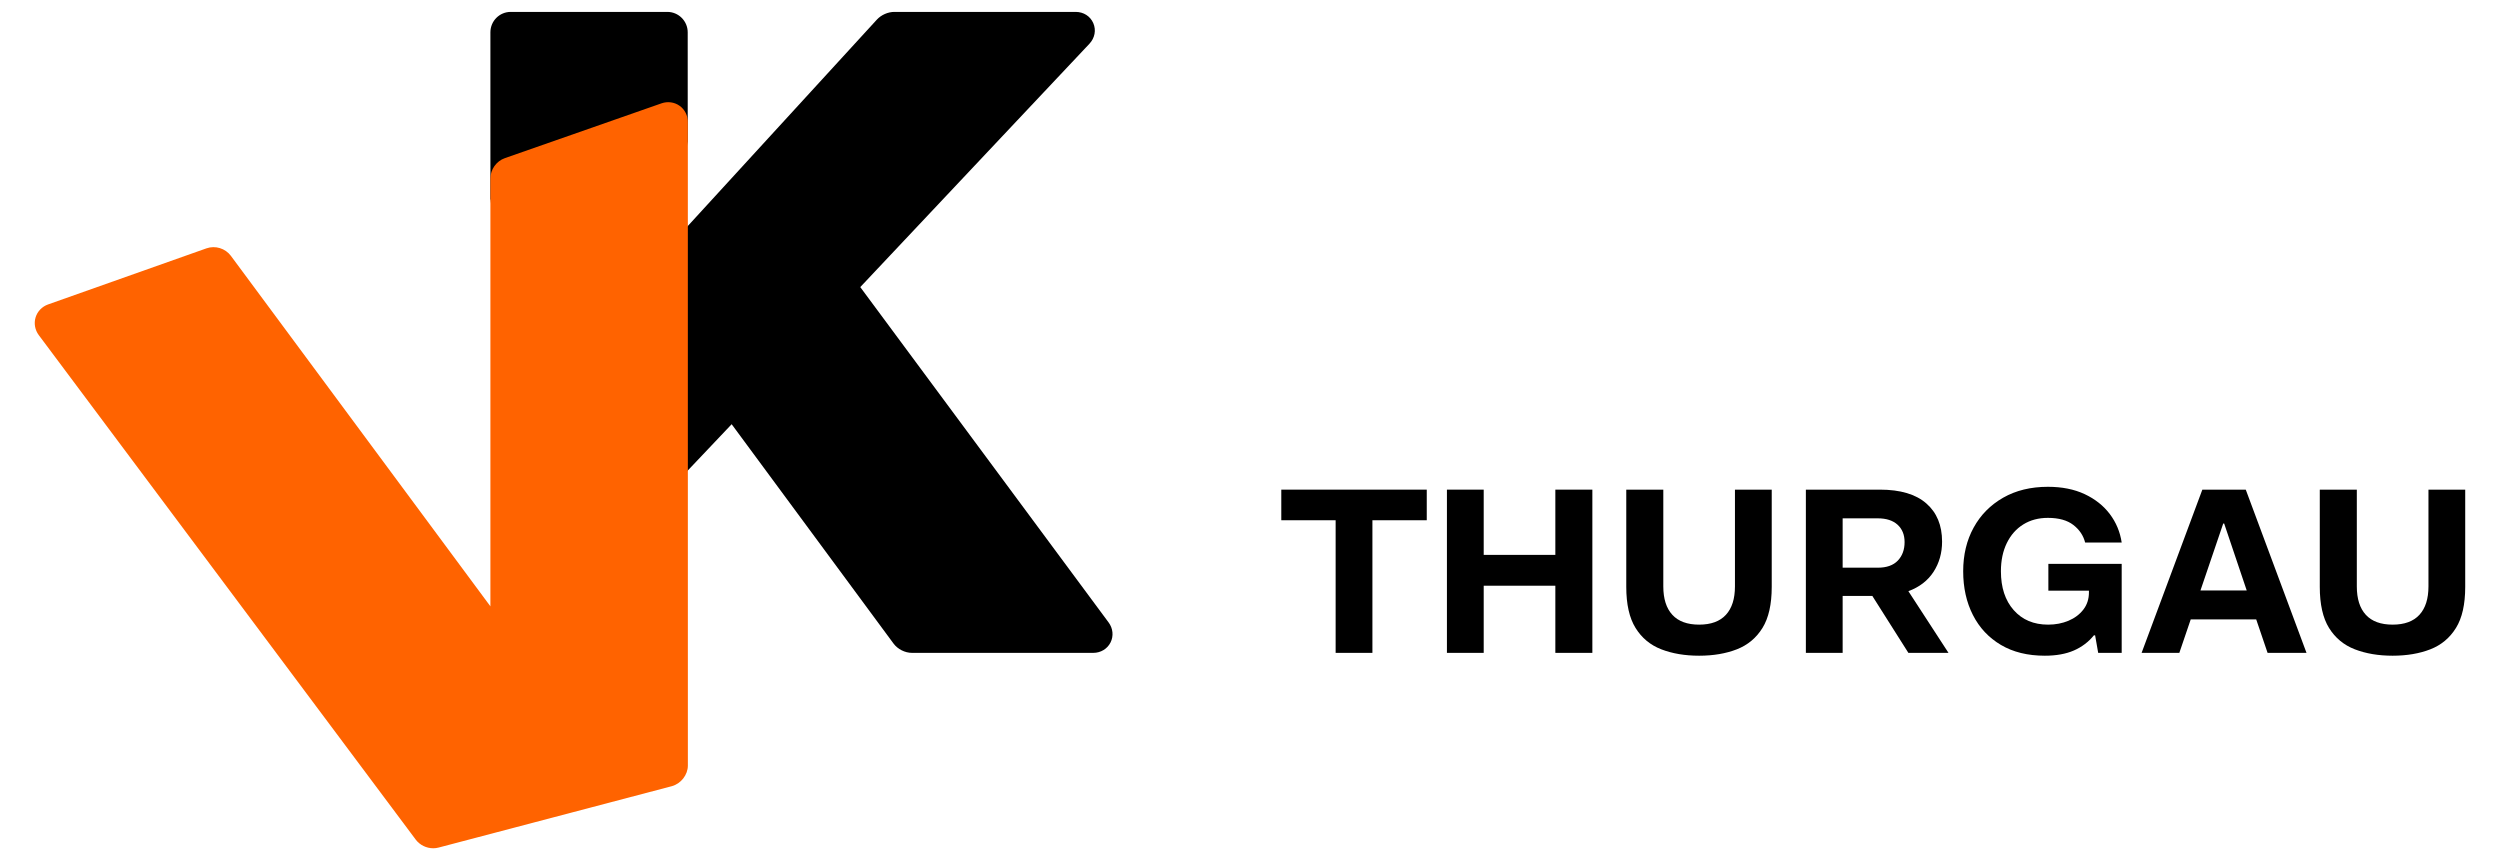
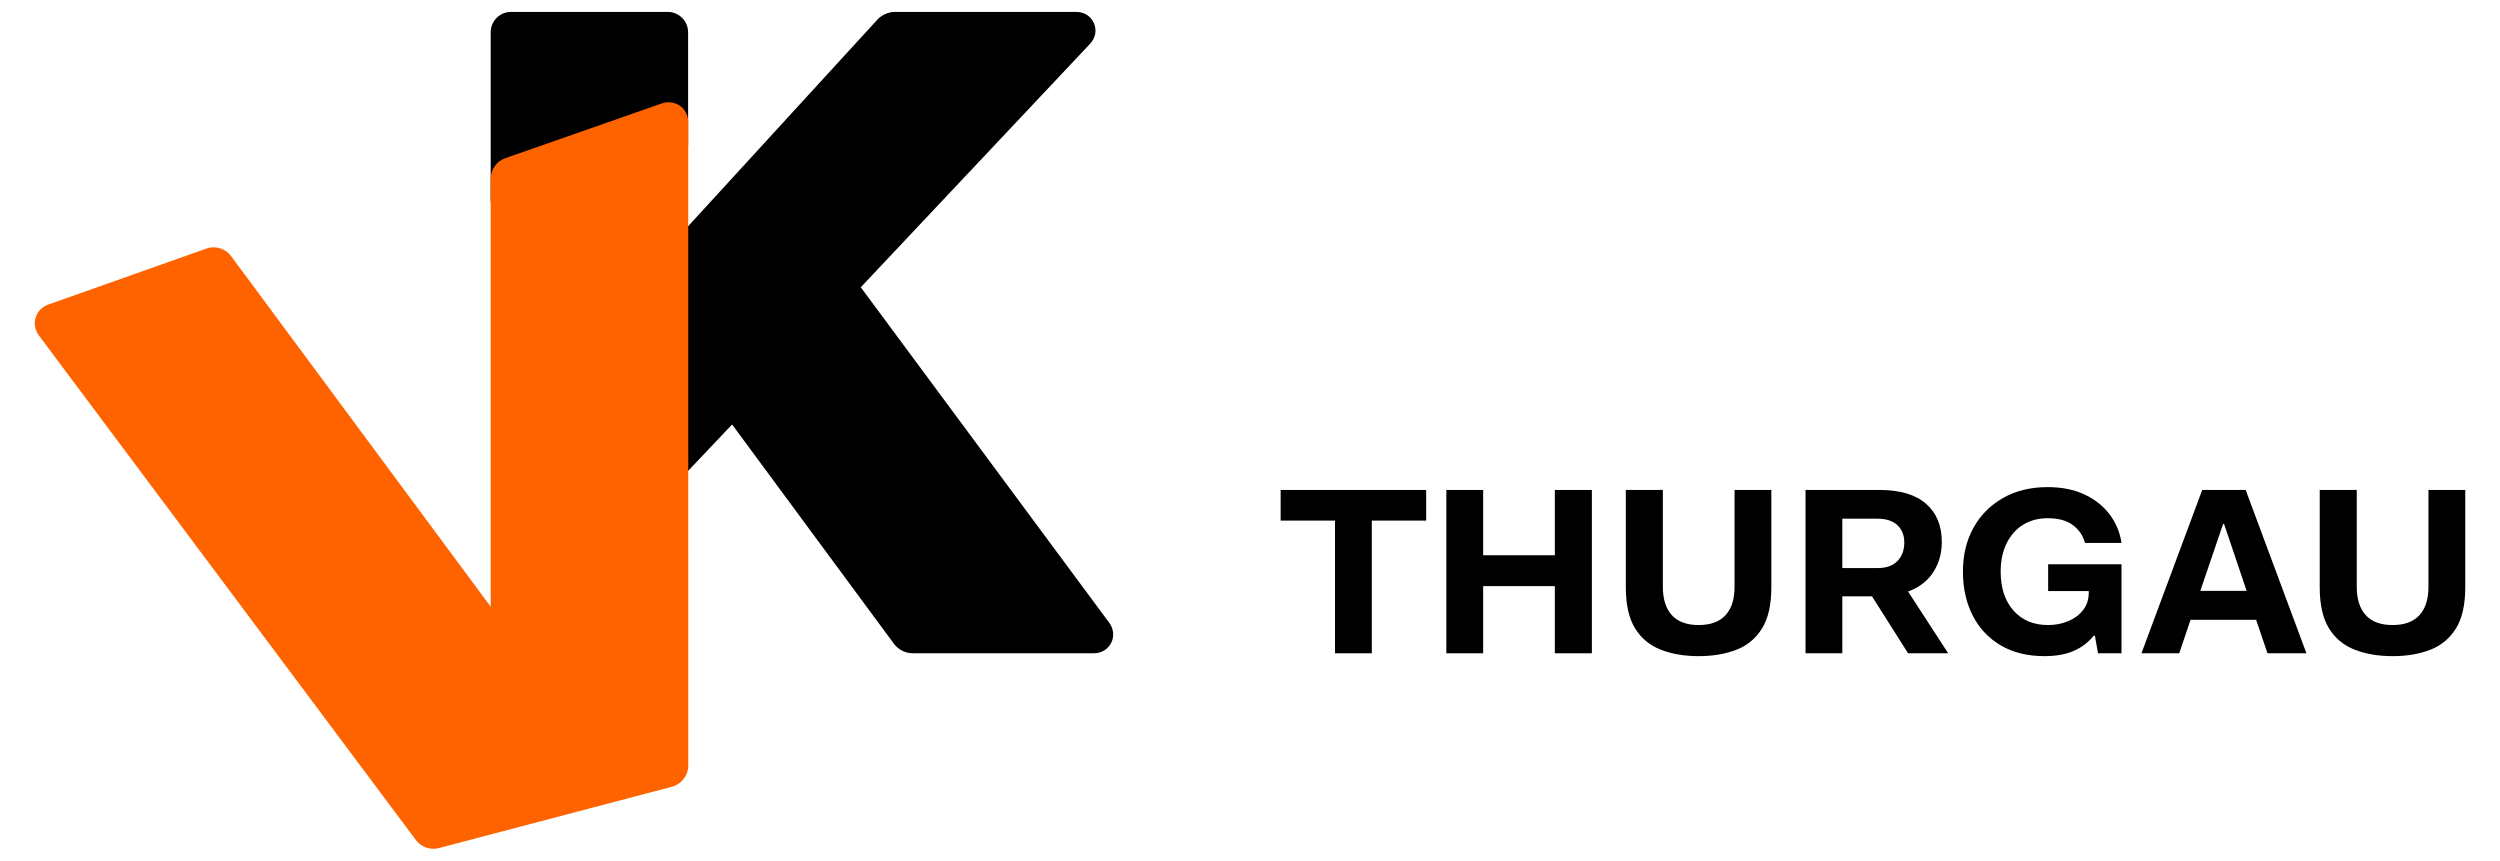
- <svg xmlns="http://www.w3.org/2000/svg" width="407.62pt" height="140.26pt" viewBox="-2.00 -2.00 411.62 144.27">
+ <svg xmlns="http://www.w3.org/2000/svg" width="407.37pt" height="140.26pt" viewBox="-2.00 -2.00 411.37 144.27">
  <defs>
    <clipPath id="clip-0">
-       <path clip-rule="nonzero" d="M 383 80 L 407.621 80 L 407.621 108 L 383 108 Z M 383 80 " />
-     </clipPath>
-     <clipPath id="clip-1">
      <path clip-rule="nonzero" d="M 0 15 L 110 15 L 110 140.262 L 0 140.262 Z M 0 15 " />
    </clipPath>
  </defs>
  <path fill-rule="nonzero" fill="#000000" fill-opacity="1" d="M 180.098 102.391 L 138.449 46.148 L 176.883 5.336 C 177.785 4.371 178.035 3.051 177.531 1.887 C 177.027 0.719 175.895 -0.004 174.574 -0.004 L 144.176 -0.004 C 143.094 -0.004 141.969 0.492 141.234 1.289 L 109.531 35.898 L 105.281 40.145 L 105.281 81.367 L 109.535 76.895 L 116.879 69.145 L 144.02 105.922 C 144.723 106.875 145.941 107.492 147.125 107.492 L 177.527 107.492 C 178.77 107.492 179.879 106.824 180.418 105.754 C 180.961 104.68 180.84 103.391 180.098 102.391 " />
  <path fill-rule="nonzero" fill="#000000" fill-opacity="1" d="M 76.418 32.141 C 76.418 30.625 77.406 29.215 78.84 28.715 L 105.121 19.52 C 106.148 19.16 107.281 19.316 108.148 19.934 C 108.977 20.52 109.465 21.469 109.512 22.492 L 109.508 3.418 C 109.508 1.531 107.977 -0.004 106.09 -0.004 L 79.824 -0.004 C 77.938 -0.004 76.418 1.531 76.418 3.418 L 76.418 32.141 " />
-   <path fill-rule="nonzero" fill="#000000" fill-opacity="1" d="M 209.059 85.25 L 209.059 80.117 L 233.453 80.117 L 233.453 85.25 L 224.34 85.25 L 224.34 107.492 L 218.172 107.492 L 218.172 85.25 L 209.059 85.25 " />
-   <path fill-rule="nonzero" fill="#000000" fill-opacity="1" d="M 236.836 107.492 L 236.836 80.117 L 243.004 80.117 L 243.004 91.059 L 255.02 91.059 L 255.02 80.117 L 261.227 80.117 L 261.227 107.492 L 255.02 107.492 L 255.02 96.23 L 243.004 96.23 L 243.004 107.492 L 236.836 107.492 " />
-   <path fill-rule="nonzero" fill="#000000" fill-opacity="1" d="M 266.914 96.43 L 266.914 80.117 L 273.125 80.117 L 273.125 96.352 C 273.125 98.422 273.629 100.008 274.637 101.105 C 275.645 102.207 277.145 102.758 279.133 102.758 C 281.121 102.758 282.621 102.207 283.629 101.105 C 284.637 100.008 285.141 98.422 285.141 96.352 L 285.141 80.117 L 291.309 80.117 L 291.309 96.43 C 291.309 99.348 290.789 101.645 289.758 103.312 C 288.723 104.984 287.289 106.18 285.461 106.895 C 283.629 107.609 281.52 107.969 279.133 107.969 C 276.742 107.969 274.629 107.609 272.785 106.895 C 270.941 106.18 269.504 104.984 268.469 103.312 C 267.434 101.645 266.914 99.348 266.914 96.43 " />
-   <path fill-rule="nonzero" fill="#000000" fill-opacity="1" d="M 309.094 84.93 L 303.203 84.93 L 303.203 93.207 L 309.094 93.207 C 310.578 93.207 311.699 92.809 312.457 92.016 C 313.215 91.219 313.59 90.184 313.59 88.91 C 313.59 87.691 313.199 86.723 312.418 86.004 C 311.633 85.289 310.527 84.93 309.094 84.93 Z M 297.035 107.492 L 297.035 80.117 L 309.453 80.117 C 312.875 80.117 315.469 80.887 317.23 82.426 C 318.996 83.965 319.879 86.098 319.879 88.832 C 319.879 90.742 319.398 92.43 318.445 93.902 C 317.488 95.375 316.086 96.457 314.227 97.148 L 320.953 107.492 L 314.227 107.492 L 308.18 97.941 L 303.203 97.941 L 303.203 107.492 L 297.035 107.492 " />
-   <path fill-rule="nonzero" fill="#000000" fill-opacity="1" d="M 346.059 107.492 L 345.543 104.547 L 345.344 104.547 C 344.441 105.66 343.32 106.512 341.98 107.094 C 340.641 107.676 339.016 107.969 337.105 107.969 C 334.242 107.969 331.789 107.367 329.746 106.16 C 327.703 104.953 326.137 103.281 325.051 101.145 C 323.961 99.012 323.418 96.562 323.418 93.805 C 323.418 91.047 324.004 88.605 325.172 86.484 C 326.336 84.359 327.988 82.691 330.121 81.469 C 332.258 80.25 334.758 79.641 337.625 79.641 C 339.984 79.641 342.039 80.051 343.793 80.871 C 345.543 81.695 346.949 82.809 348.012 84.215 C 349.07 85.621 349.734 87.211 350 88.988 L 343.871 88.988 C 343.578 87.824 342.922 86.84 341.902 86.047 C 340.879 85.25 339.453 84.852 337.625 84.852 C 336.059 84.852 334.688 85.215 333.508 85.945 C 332.324 86.676 331.402 87.715 330.738 89.07 C 330.078 90.422 329.746 92 329.746 93.805 C 329.746 96.535 330.461 98.711 331.895 100.328 C 333.328 101.949 335.25 102.758 337.664 102.758 C 338.91 102.758 340.051 102.539 341.086 102.102 C 342.121 101.664 342.949 101.039 343.574 100.23 C 344.195 99.422 344.508 98.461 344.508 97.348 L 344.508 97.066 L 337.703 97.066 L 337.703 92.57 L 350 92.57 L 350 107.492 L 346.059 107.492 " />
-   <path fill-rule="nonzero" fill="#000000" fill-opacity="1" d="M 363.211 97.027 L 370.969 97.027 L 367.188 85.805 L 367.027 85.805 Z M 353.34 107.492 L 363.527 80.117 L 370.809 80.117 L 380.996 107.492 L 374.469 107.492 L 372.562 101.883 L 361.578 101.883 L 359.668 107.492 L 353.34 107.492 " />
  <g clip-path="url(#clip-0)">
-     <path fill-rule="nonzero" fill="#000000" fill-opacity="1" d="M 383.223 96.43 L 383.223 80.117 L 389.434 80.117 L 389.434 96.352 C 389.434 98.422 389.934 100.008 390.941 101.105 C 391.949 102.207 393.449 102.758 395.438 102.758 C 397.43 102.758 398.93 102.207 399.938 101.105 C 400.941 100.008 401.449 98.422 401.449 96.352 L 401.449 80.117 L 407.613 80.117 L 407.613 96.43 C 407.613 99.348 407.098 101.645 406.062 103.312 C 405.027 104.984 403.598 106.18 401.766 106.895 C 399.938 107.609 397.828 107.969 395.438 107.969 C 393.051 107.969 390.938 107.609 389.094 106.895 C 387.25 106.18 385.812 104.984 384.773 103.312 C 383.742 101.645 383.223 99.348 383.223 96.43 " />
-   </g>
-   <g clip-path="url(#clip-1)">
    <path fill-rule="nonzero" fill="#ff6300" fill-opacity="1" d="M 108.148 15.742 C 107.281 15.125 106.148 14.969 105.121 15.328 L 78.84 24.523 C 77.406 25.023 76.418 26.434 76.418 27.949 L 76.418 99.688 L 32.895 40.906 C 31.961 39.645 30.273 39.129 28.793 39.652 L 2.23 49.059 C 1.227 49.418 0.441 50.227 0.141 51.23 C -0.164 52.234 0.035 53.34 0.672 54.195 L 63.879 138.789 L 63.879 138.793 C 64.578 139.727 65.691 140.262 66.832 140.262 C 67.137 140.262 67.445 140.223 67.746 140.141 L 106.812 129.859 C 108.363 129.453 109.535 127.957 109.535 126.387 L 109.531 18.465 C 109.531 17.375 109.02 16.359 108.148 15.742 " />
  </g>
+   <path fill-rule="nonzero" fill="#000000" fill-opacity="1" d="M208.821 85.254V80.121H233.212V85.254H224.1V107.496H217.933V85.254Z" />
+   <path fill-rule="nonzero" fill="#000000" fill-opacity="1" d="M236.594 107.496V80.121H242.762V91.063H254.778V80.121H260.985V107.496H254.778V96.236H242.762V107.496Z" />
+   <path fill-rule="nonzero" fill="#000000" fill-opacity="1" d="M266.675 96.435V80.121H272.882V96.355Q272.882 99.459 274.394 101.11Q275.906 102.761 278.89 102.761Q281.874 102.761 283.386 101.11Q284.898 99.459 284.898 96.355V80.121H291.066V96.435Q291.066 100.812 289.514 103.318Q287.962 105.825 285.217 106.899Q282.471 107.974 278.89 107.974Q275.309 107.974 272.544 106.899Q269.778 105.825 268.227 103.318Q266.675 100.812 266.675 96.435Z" />
+   <path fill-rule="nonzero" fill="#000000" fill-opacity="1" d="M296.795 107.496V80.121H309.21Q314.342 80.121 316.988 82.429Q319.634 84.737 319.634 88.835Q319.634 91.7 318.202 93.908Q316.77 96.116 313.984 97.151L320.709 107.496H313.984L307.936 97.947H302.963V107.496ZM308.851 84.936H302.963V93.212H308.851Q311.08 93.212 312.214 92.018Q313.348 90.824 313.348 88.915Q313.348 87.084 312.174 86.01Q311 84.936 308.851 84.936Z" />
+   <path fill-rule="nonzero" fill="#000000" fill-opacity="1" d="M345.816 107.496 345.298 104.552H345.099Q343.747 106.223 341.737 107.098Q339.728 107.974 336.863 107.974Q332.566 107.974 329.502 106.163Q326.438 104.353 324.807 101.15Q323.176 97.947 323.176 93.809Q323.176 89.671 324.926 86.487Q326.677 83.304 329.88 81.474Q333.083 79.644 337.38 79.644Q340.922 79.644 343.548 80.877Q346.174 82.111 347.765 84.219Q349.357 86.328 349.755 88.994H343.627Q343.19 87.243 341.658 86.05Q340.126 84.856 337.38 84.856Q335.033 84.856 333.262 85.95Q331.492 87.044 330.497 89.074Q329.502 91.103 329.502 93.809Q329.502 97.907 331.651 100.334Q333.799 102.761 337.42 102.761Q339.29 102.761 340.842 102.105Q342.394 101.448 343.329 100.235Q344.264 99.021 344.264 97.35V97.071H337.46V92.575H349.755V107.496Z" />
+   <path fill-rule="nonzero" fill="#000000" fill-opacity="1" d="M353.097 107.496 363.283 80.121H370.565L380.751 107.496H374.225L372.315 101.886H361.333L359.424 107.496ZM362.965 97.032H370.724L366.944 85.811H366.785Z" />
+   <path fill-rule="nonzero" fill="#000000" fill-opacity="1" d="M382.979 96.435V80.121H389.186V96.355Q389.186 99.459 390.698 101.11Q392.21 102.761 395.194 102.761Q398.178 102.761 399.69 101.11Q401.202 99.459 401.202 96.355V80.121H407.37V96.435Q407.37 100.812 405.818 103.318Q404.266 105.825 401.521 106.899Q398.775 107.974 395.194 107.974Q391.613 107.974 388.848 106.899Q386.082 105.825 384.531 103.318Q382.979 100.812 382.979 96.435Z" />
</svg>
